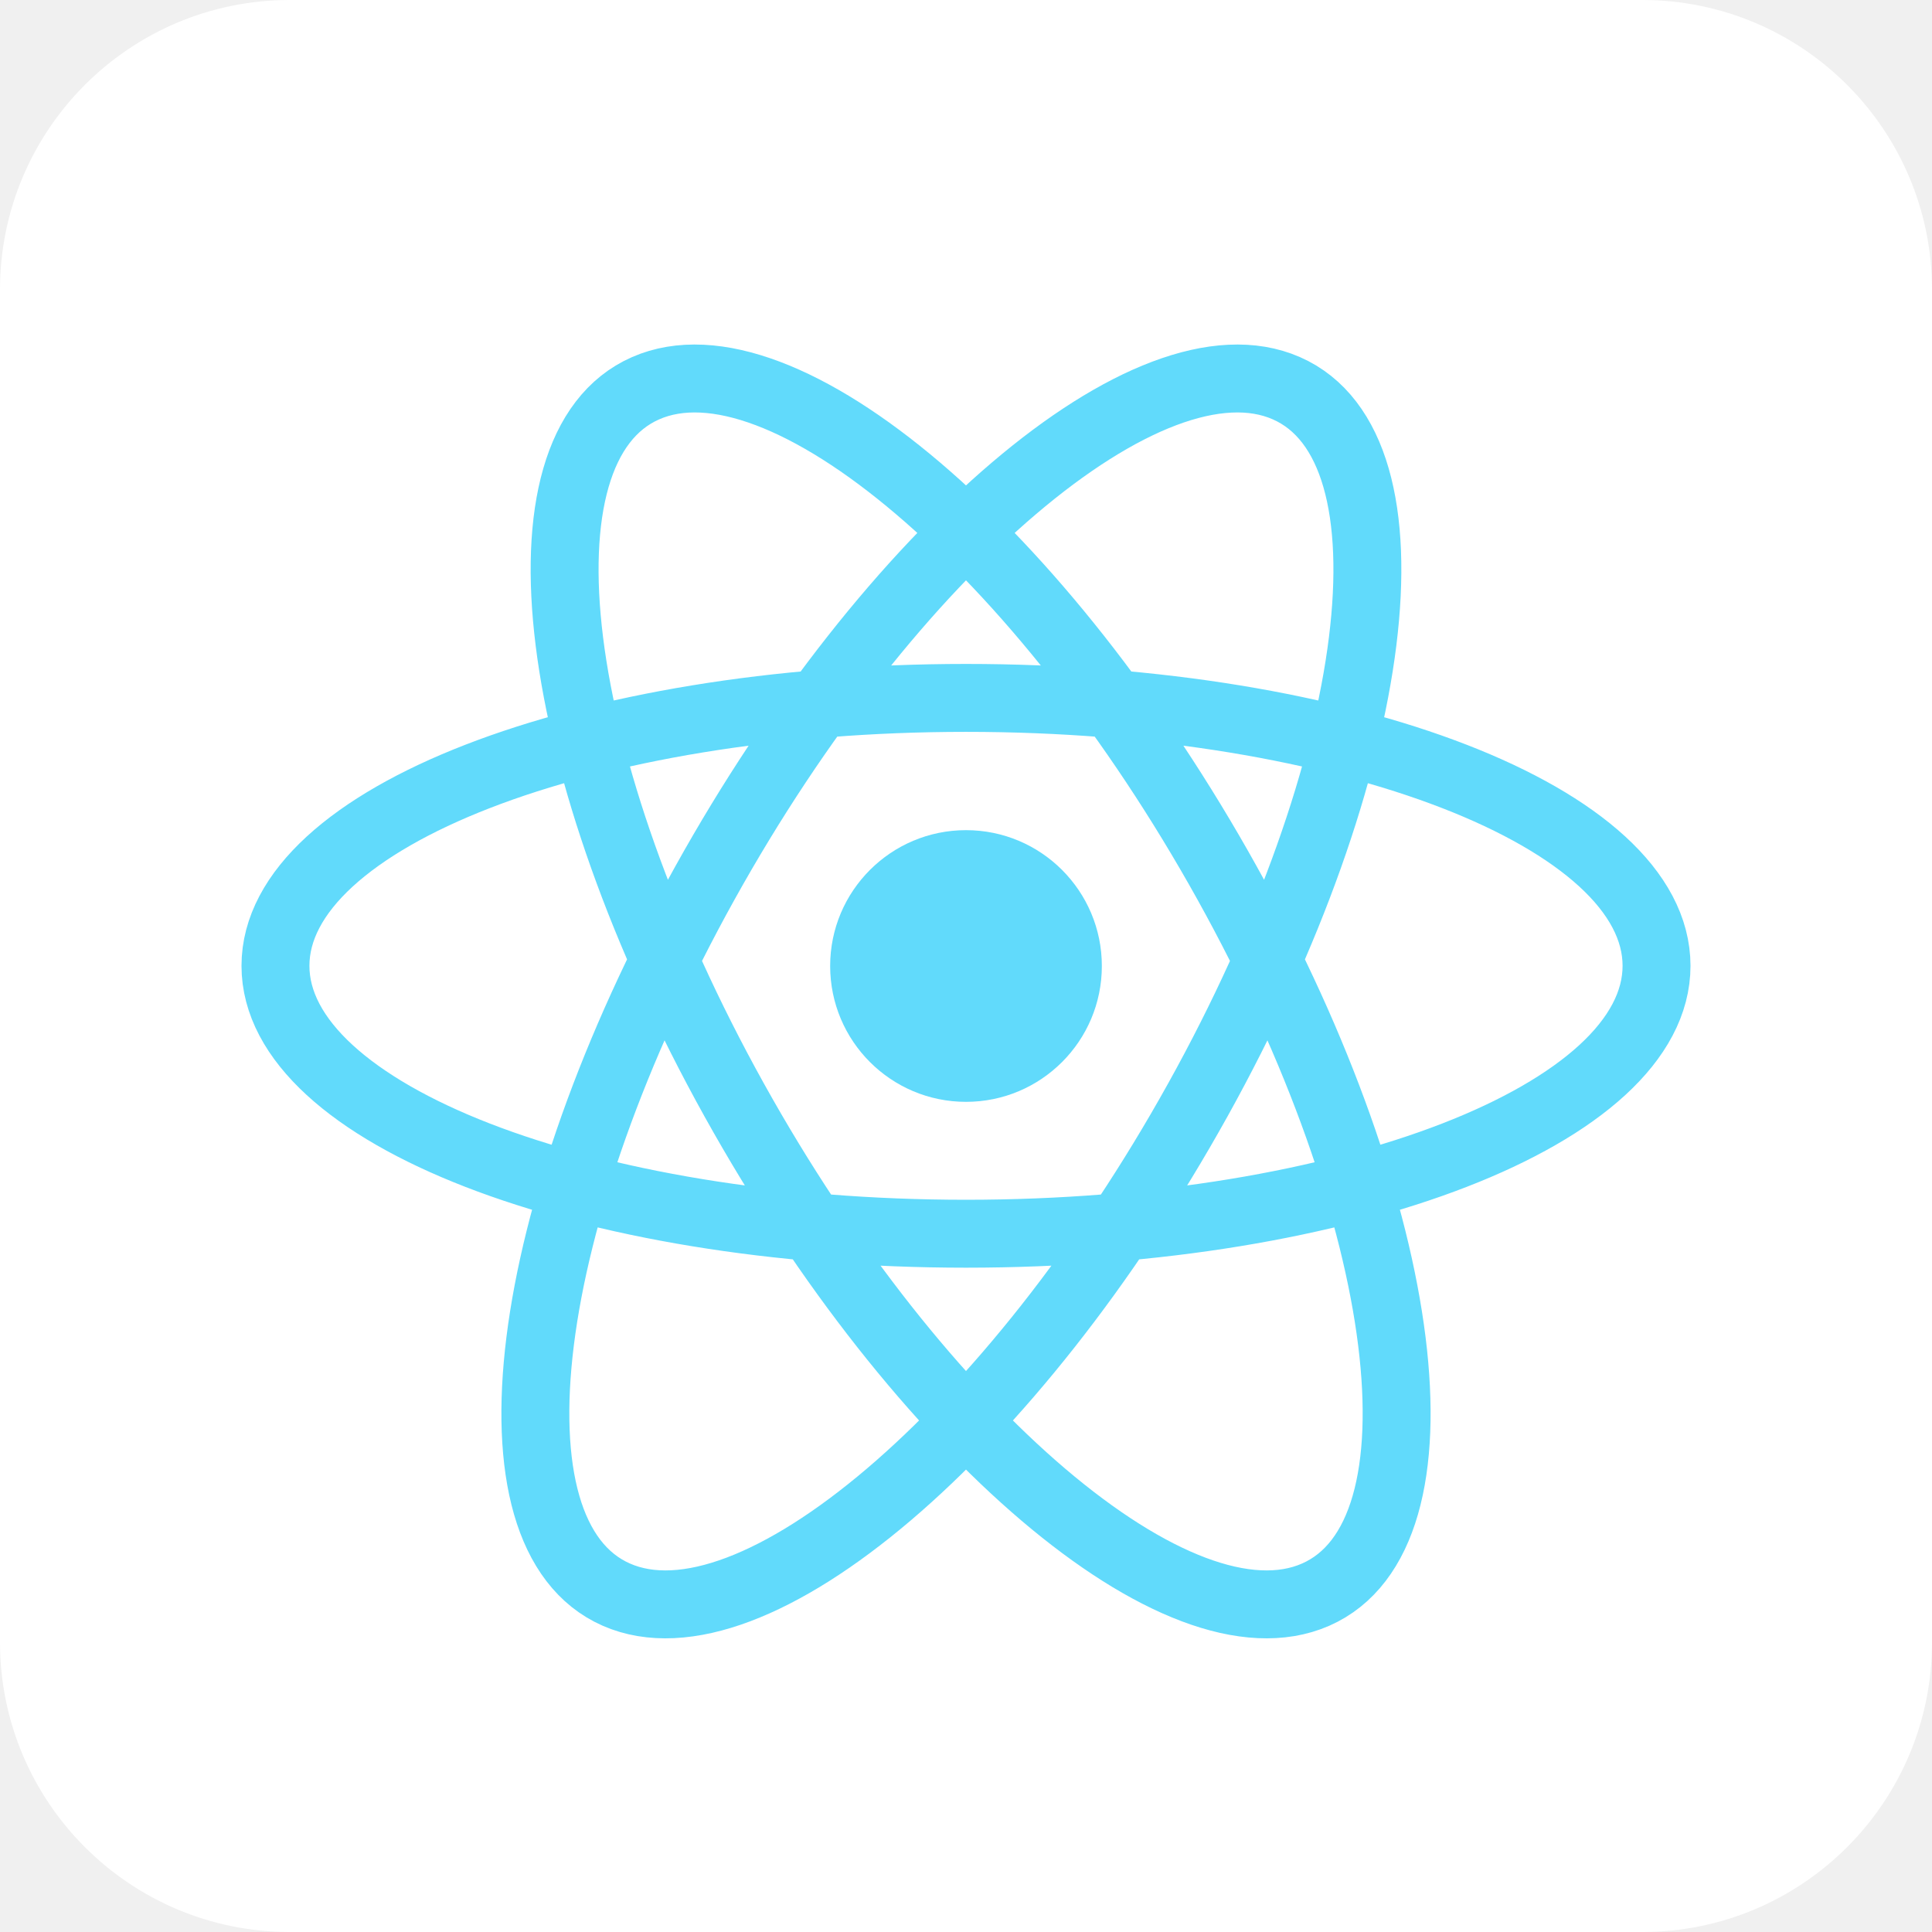
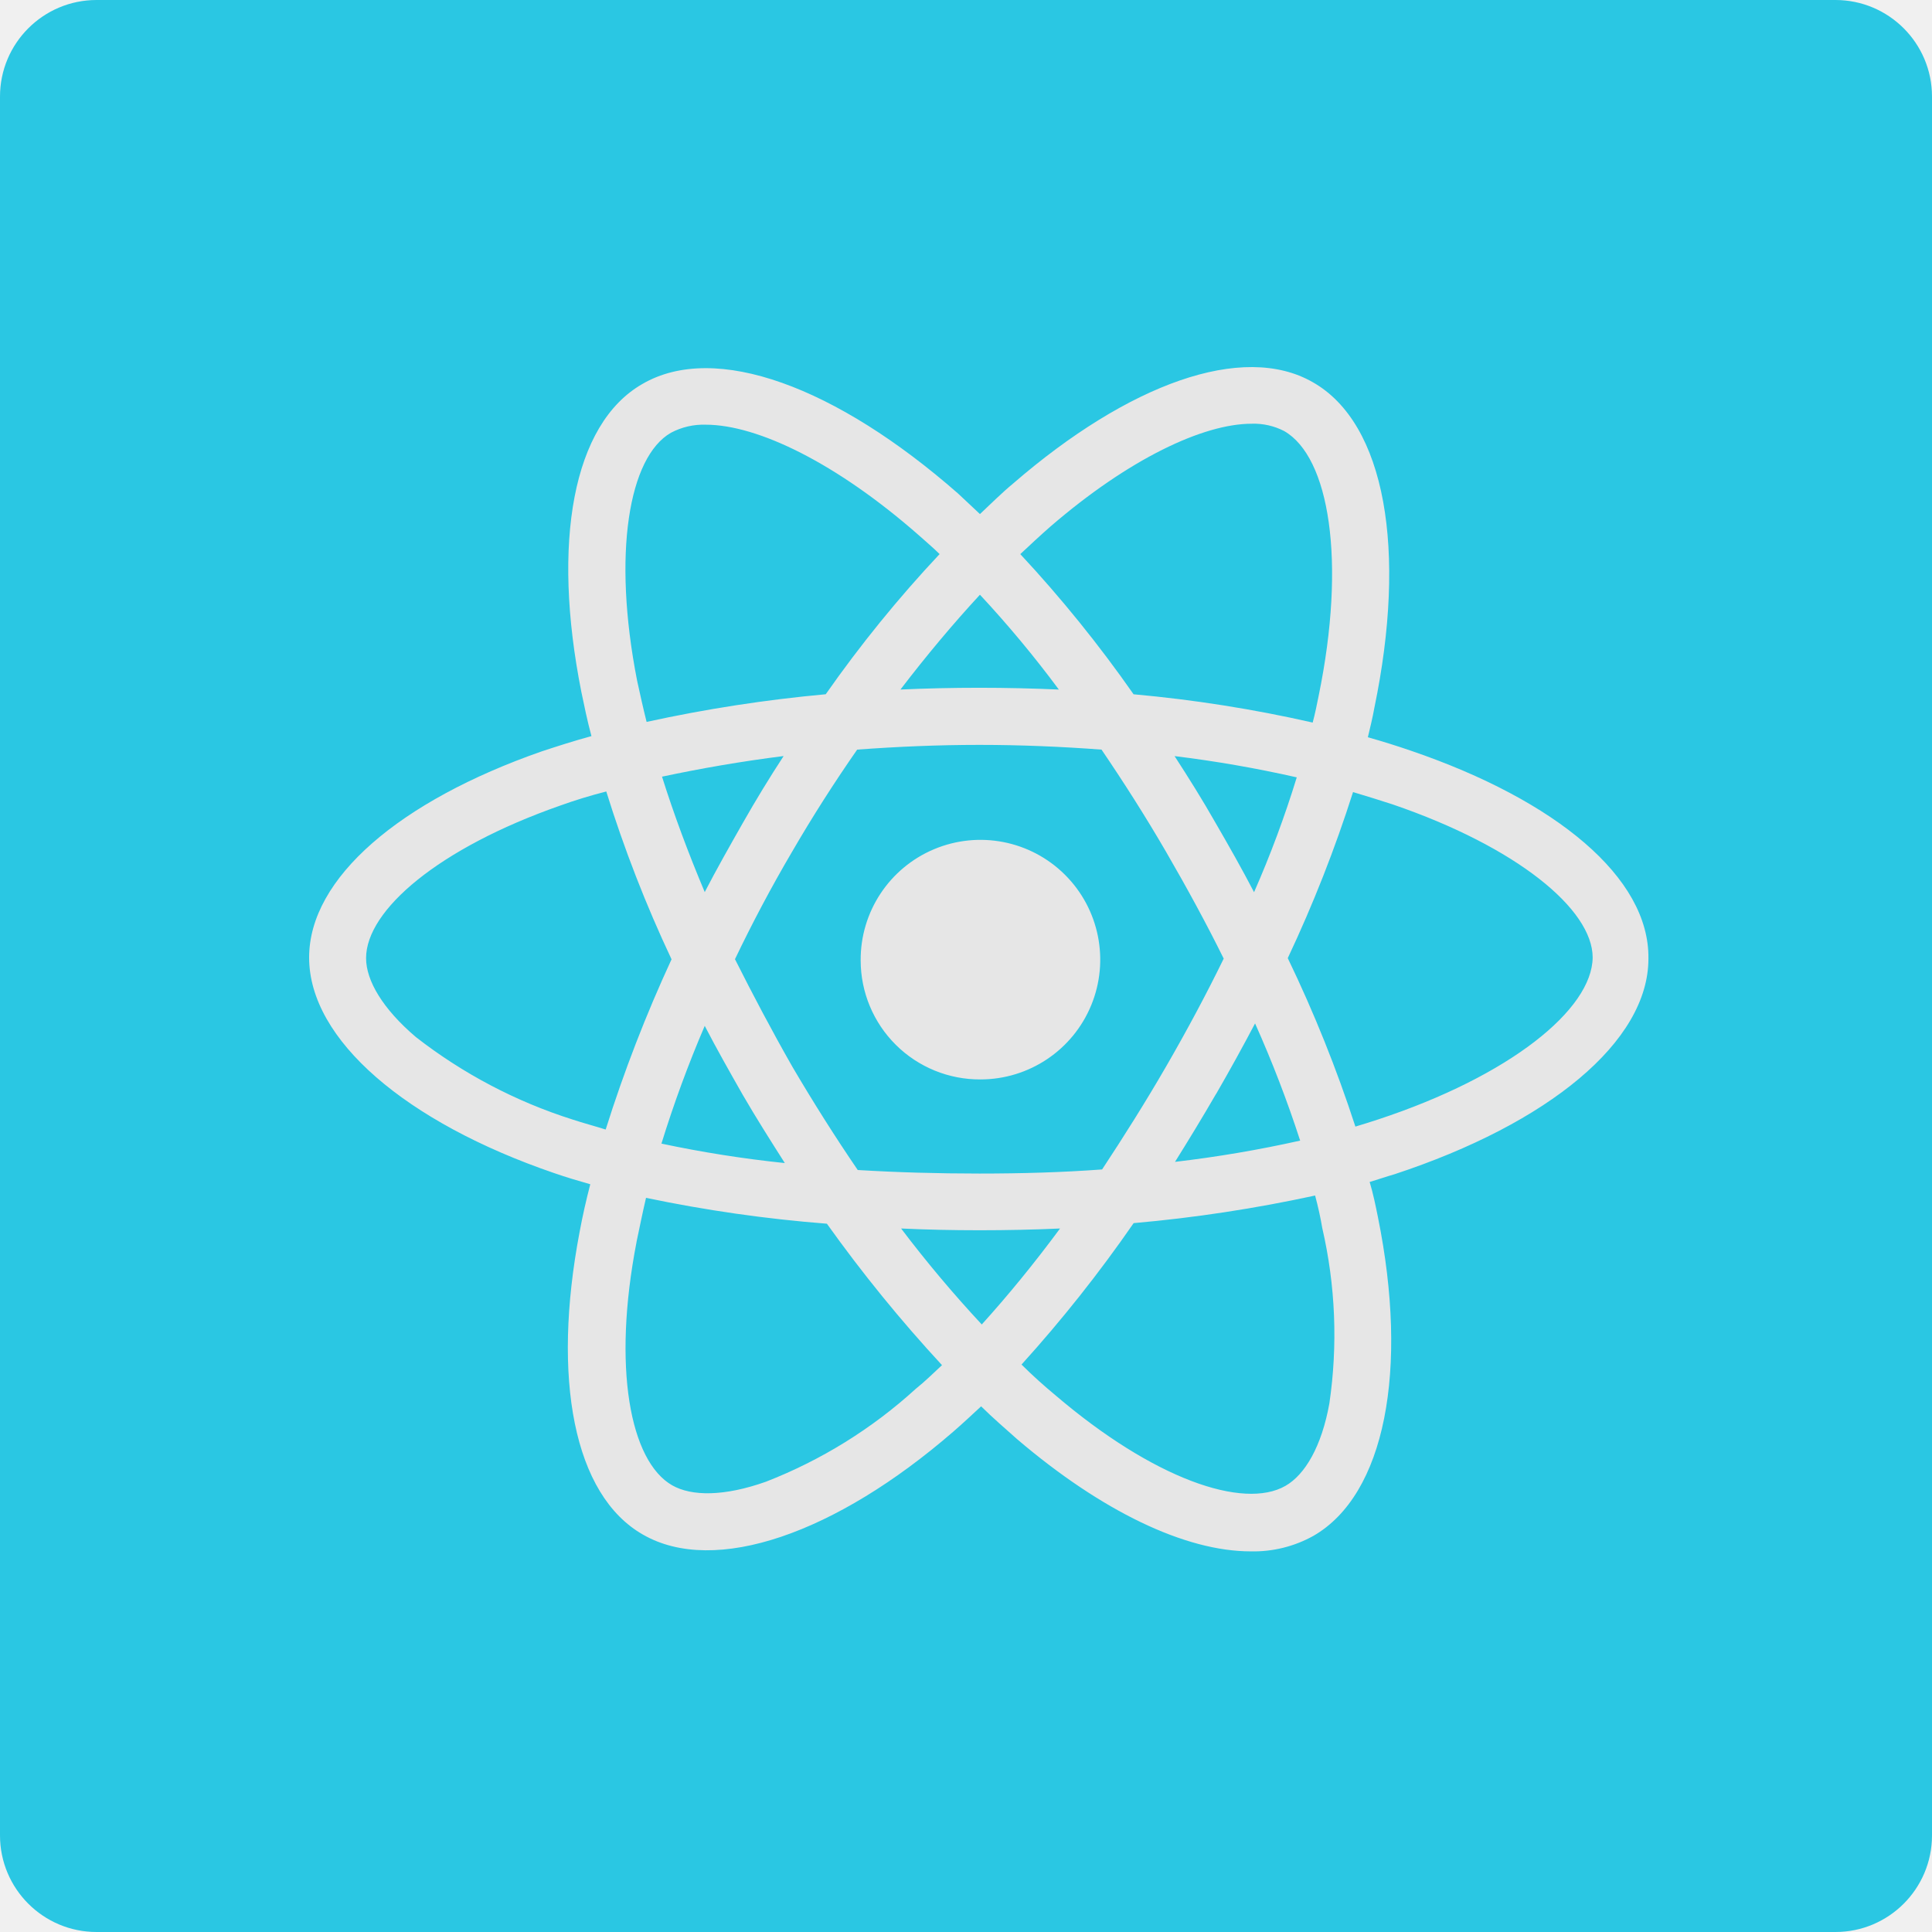
- <svg xmlns="http://www.w3.org/2000/svg" aria-label="React" role="img" viewBox="0 0 512 512">
-   <rect width="512" height="512" rx="15%" fill="#fff" />
-   <circle cx="256" cy="256" r="36" fill="#61dafb" />
-   <path stroke="#61dafb" stroke-width="18" fill="none" d="M317.47 291.43a71 183 30 1 0-.05.09zm-122.89.09a183 71 60 1 0-.05-.09zm61.47 35.43a183 71 0 1 0-.1 0z" />
+ <svg xmlns="http://www.w3.org/2000/svg" width="100" height="100" viewBox="0 0 100 100">
+   <g id="Group_5251" data-name="Group 5251" transform="translate(-4921 -7432)">
+     <g id="Group_5249" data-name="Group 5249" transform="translate(151 416)">
+       <rect id="Rectangle_3991" data-name="Rectangle 3991" width="100" height="100" rx="5" transform="translate(4770 7016)" fill="#2ac7e3" />
+     </g>
+     <g id="Group_5250" data-name="Group 5250" transform="translate(4061 2403)">
+       <path id="Union_634" data-name="Union 634" d="M36.656,55.5c-.614-.549-1.259-1.1-1.873-1.708-.491.457-.951.884-1.442,1.311C27.262,60.373,21,62.568,17.285,60.434,13.692,58.392,12.556,52.356,14,44.766q.23-1.235.553-2.469c-.645-.183-1.259-.366-1.873-.579C5.035,39.1,0,34.829,0,30.561c0-4.114,4.7-8.108,12.034-10.668.829-.274,1.689-.549,2.579-.793-.215-.793-.369-1.554-.522-2.286C12.556,9.1,13.631,2.944,17.254.872c3.776-2.195,10.039.152,16.332,5.67.368.335.737.7,1.136,1.066.584-.548,1.136-1.1,1.72-1.584C42.4.872,48.323-1.293,51.944.78,55.72,2.913,56.826,9.5,55.137,17.636c-.092.519-.215,1.006-.337,1.525.767.214,1.534.457,2.241.7,7.491,2.561,12.342,6.554,12.281,10.761,0,4.3-5.188,8.535-13.14,11.156-.43.122-.859.274-1.289.4.184.61.307,1.219.43,1.829,1.6,7.9.369,14.358-3.346,16.492a6.379,6.379,0,0,1-3.234.8C45.333,61.3,41.011,59.211,36.656,55.5Zm6.018-11.187a71.305,71.305,0,0,1-5.8,7.316c.583.58,1.166,1.1,1.75,1.585,5.065,4.328,9.732,5.944,11.911,4.694,1.014-.579,1.873-2.042,2.273-4.267a24.553,24.553,0,0,0-.369-9.084c-.092-.549-.215-1.1-.369-1.677A75.1,75.1,0,0,1,42.673,44.309Zm-25.727.976c-1.258,6.492-.338,11.339,1.842,12.589,1.014.579,2.7.579,4.851-.183a24.939,24.939,0,0,0,7.767-4.816c.461-.366.89-.793,1.351-1.219A74.452,74.452,0,0,1,26.8,44.339,73.466,73.466,0,0,1,17.438,43C17.254,43.791,17.1,44.552,16.946,45.284Zm17.868,4.267c1.351-1.494,2.7-3.14,4.053-4.969-1.351.061-2.763.091-4.175.091q-2.073,0-4.052-.091A63.947,63.947,0,0,0,34.814,49.552ZM28.367,19.8c-1.166,1.676-2.3,3.444-3.377,5.3-1.075,1.829-2.057,3.689-2.948,5.547.921,1.829,1.9,3.689,2.978,5.579,1.075,1.829,2.211,3.627,3.377,5.334,2.026.122,4.145.183,6.294.183,2.179,0,4.3-.061,6.354-.213,1.106-1.677,2.241-3.475,3.316-5.335s2.087-3.749,2.978-5.578c-.89-1.8-1.9-3.658-2.978-5.517s-2.211-3.628-3.346-5.3c-2.057-.153-4.176-.245-6.324-.245S30.424,19.648,28.367,19.8ZM18.236,40.193A61.136,61.136,0,0,0,24.622,41.2c-.737-1.159-1.473-2.317-2.18-3.536-.675-1.188-1.351-2.378-1.965-3.566A61.7,61.7,0,0,0,18.236,40.193Zm28.7-2.561c-.706,1.219-1.412,2.378-2.118,3.506a63.514,63.514,0,0,0,6.478-1.1,60.655,60.655,0,0,0-2.334-6.066Q48,35.8,46.94,37.633ZM12.986,22.7c-6.262,2.194-10.038,5.4-10.038,7.894,0,1.159.859,2.622,2.578,4.084a25.954,25.954,0,0,0,8.105,4.267c.553.183,1.136.336,1.719.519a73.7,73.7,0,0,1,3.409-8.81,67.047,67.047,0,0,1-3.378-8.687Q14.138,22.284,12.986,22.7Zm37.669,7.894a69.724,69.724,0,0,1,3.5,8.718c.4-.121.8-.244,1.167-.366,6.846-2.256,11.083-5.7,11.114-8.383,0-2.5-3.93-5.73-10.347-7.925-.644-.213-1.35-.427-2.056-.64A69.913,69.913,0,0,1,50.655,30.591ZM46.91,23.58c.706,1.219,1.381,2.409,2,3.6a54.722,54.722,0,0,0,2.21-5.944,63.568,63.568,0,0,0-6.324-1.1C45.528,21.264,46.234,22.392,46.91,23.58ZM18.266,21.2c.614,1.95,1.351,3.932,2.211,5.974.614-1.188,1.29-2.378,1.965-3.566s1.381-2.347,2.118-3.475C22.35,20.411,20.263,20.777,18.266,21.2ZM38.376,8.248c-.522.457-1.044.945-1.566,1.433a66.539,66.539,0,0,1,5.864,7.255A69.986,69.986,0,0,1,51.944,18.4c.123-.457.215-.915.307-1.372,1.442-7.01.553-12.376-1.781-13.716a3.417,3.417,0,0,0-1.68-.38C46.282,2.931,42.434,4.749,38.376,8.248ZM18.727,3.4c-2.18,1.249-3.039,6.249-1.75,12.833.153.7.308,1.4.491,2.133a75.6,75.6,0,0,1,9.272-1.432,65.325,65.325,0,0,1,5.894-7.255c-.338-.336-.706-.64-1.044-.946-4.277-3.764-8.38-5.751-11.063-5.751A3.585,3.585,0,0,0,18.727,3.4Zm20.078,13.29a57.216,57.216,0,0,0-4.083-4.907c-1.381,1.493-2.763,3.14-4.114,4.907,1.351-.061,2.7-.091,4.083-.091S37.454,16.631,38.805,16.691ZM28.548,30.714a6.2,6.2,0,1,1,6.2,6.157A6.163,6.163,0,0,1,28.548,30.714Z" transform="translate(876 5048)" fill="#e6e6e6" />
+     </g>
+   </g>
</svg>
